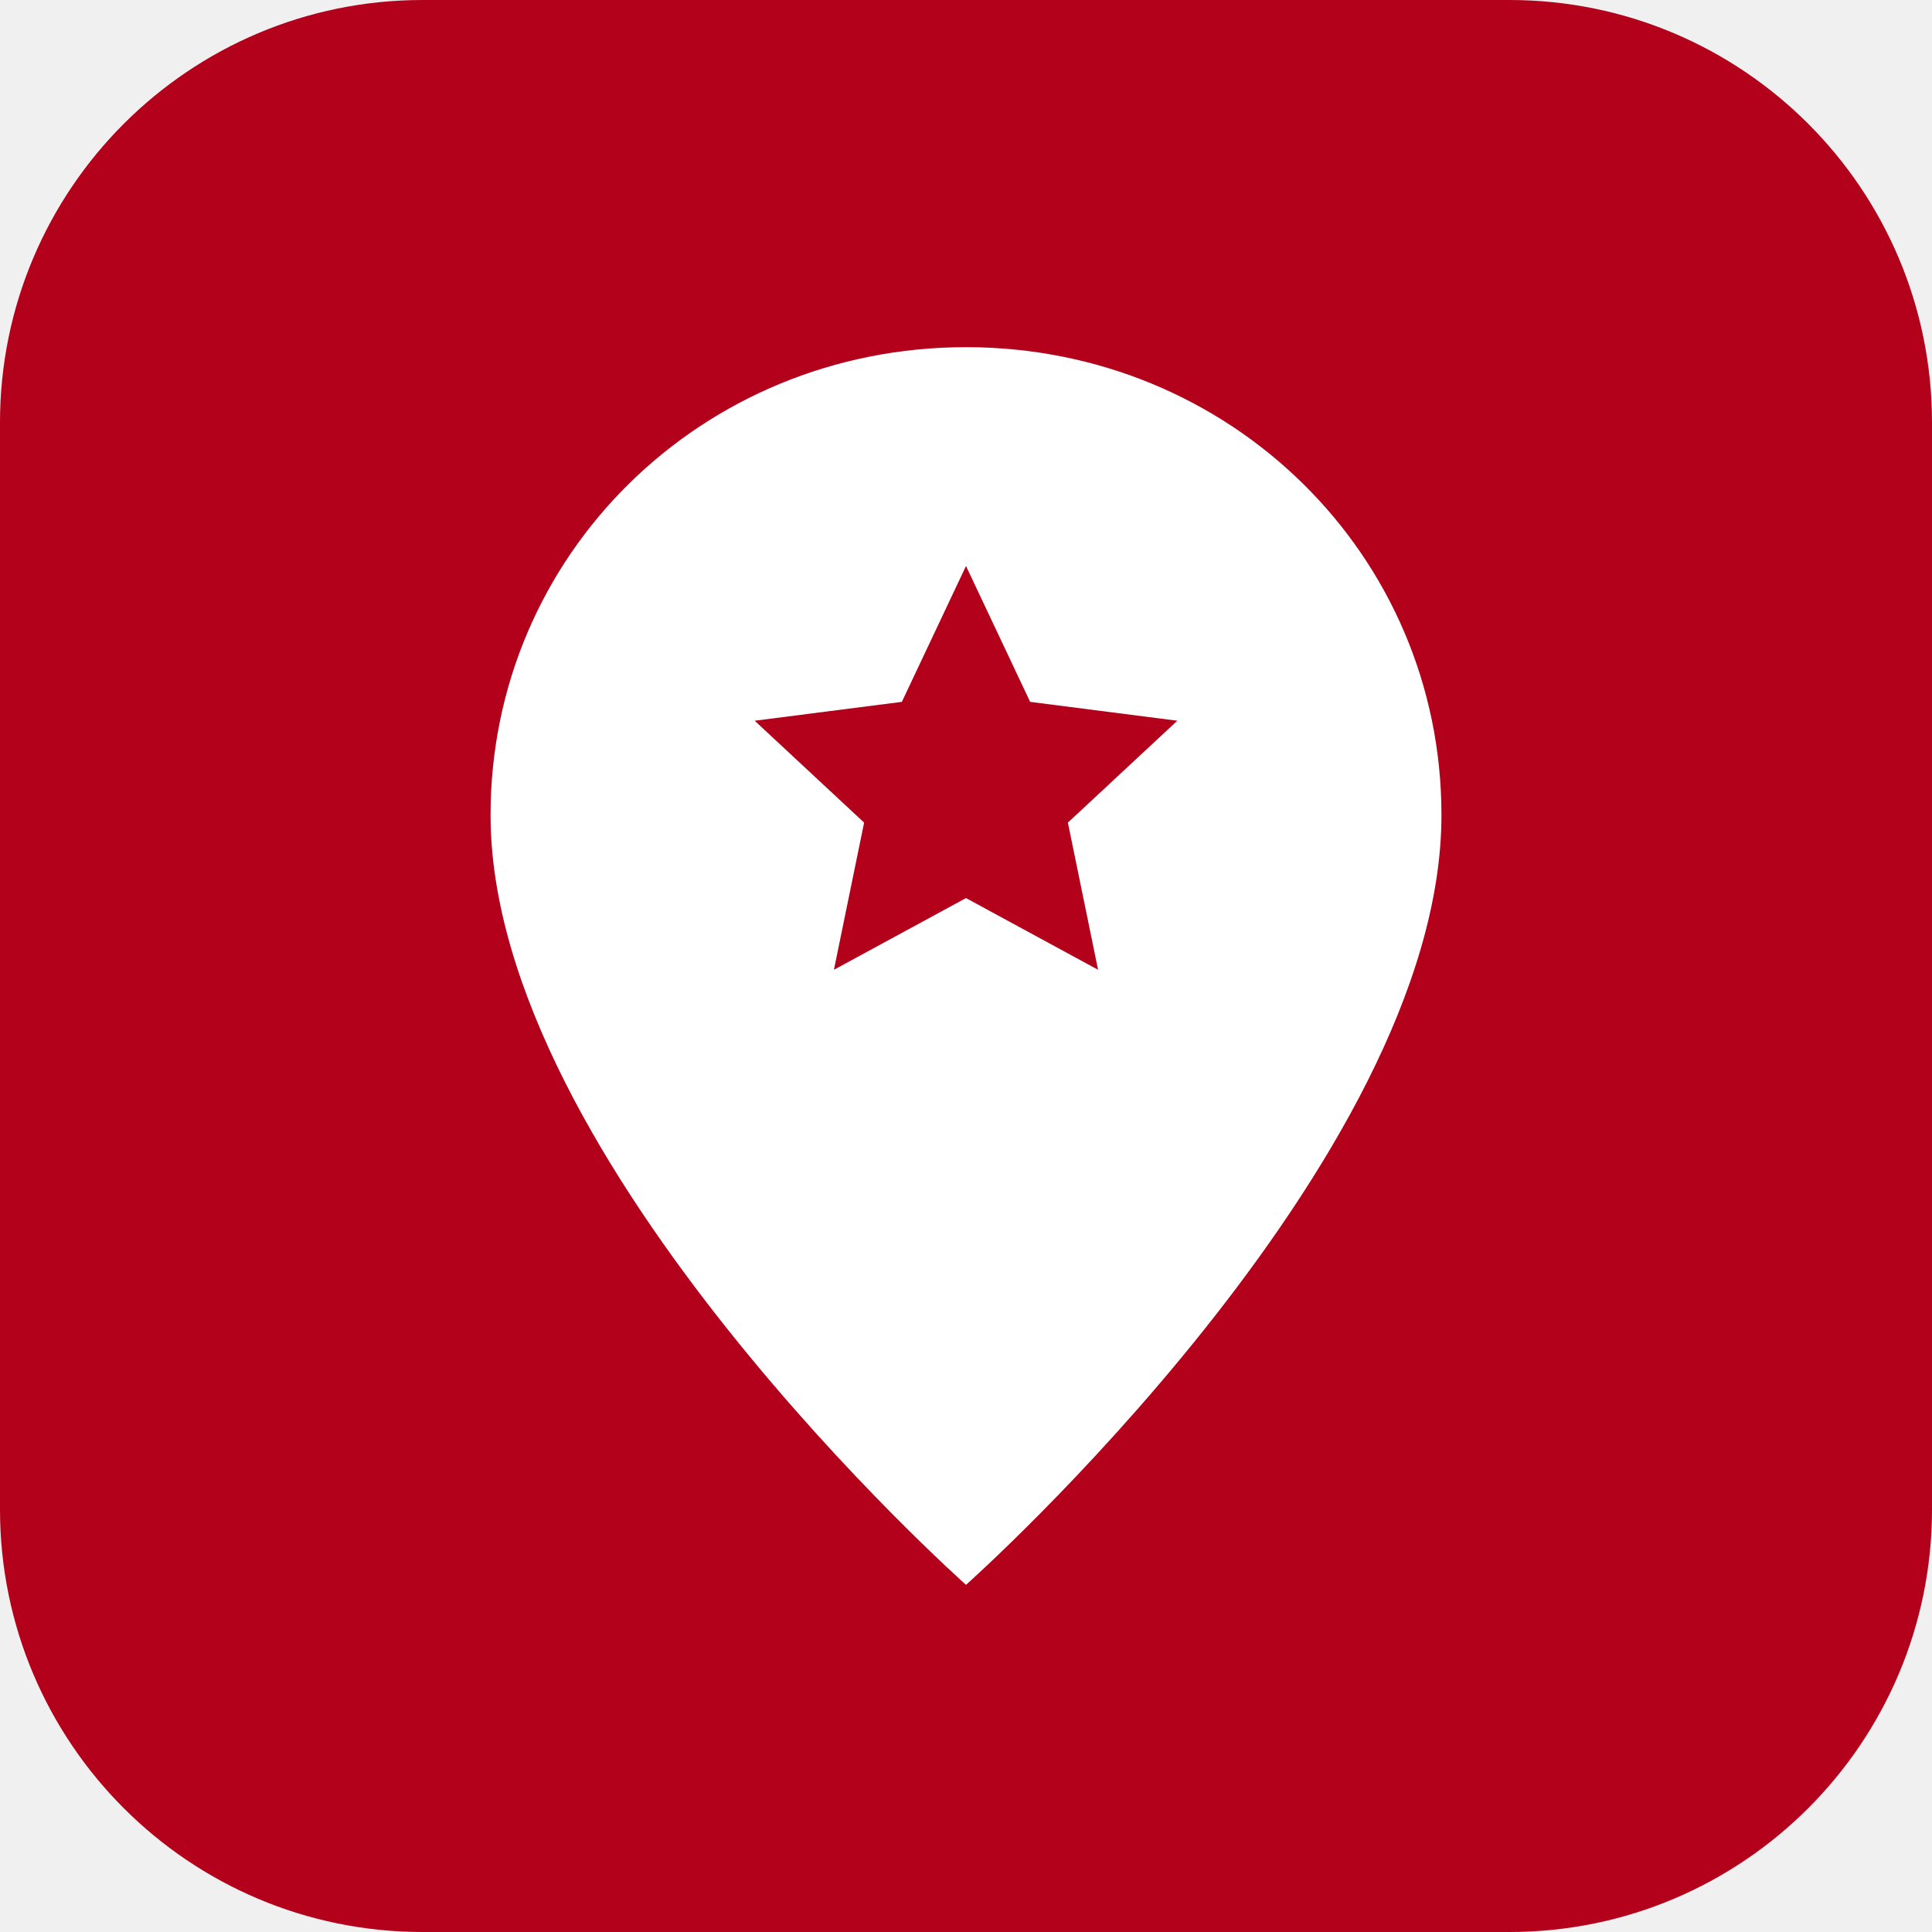
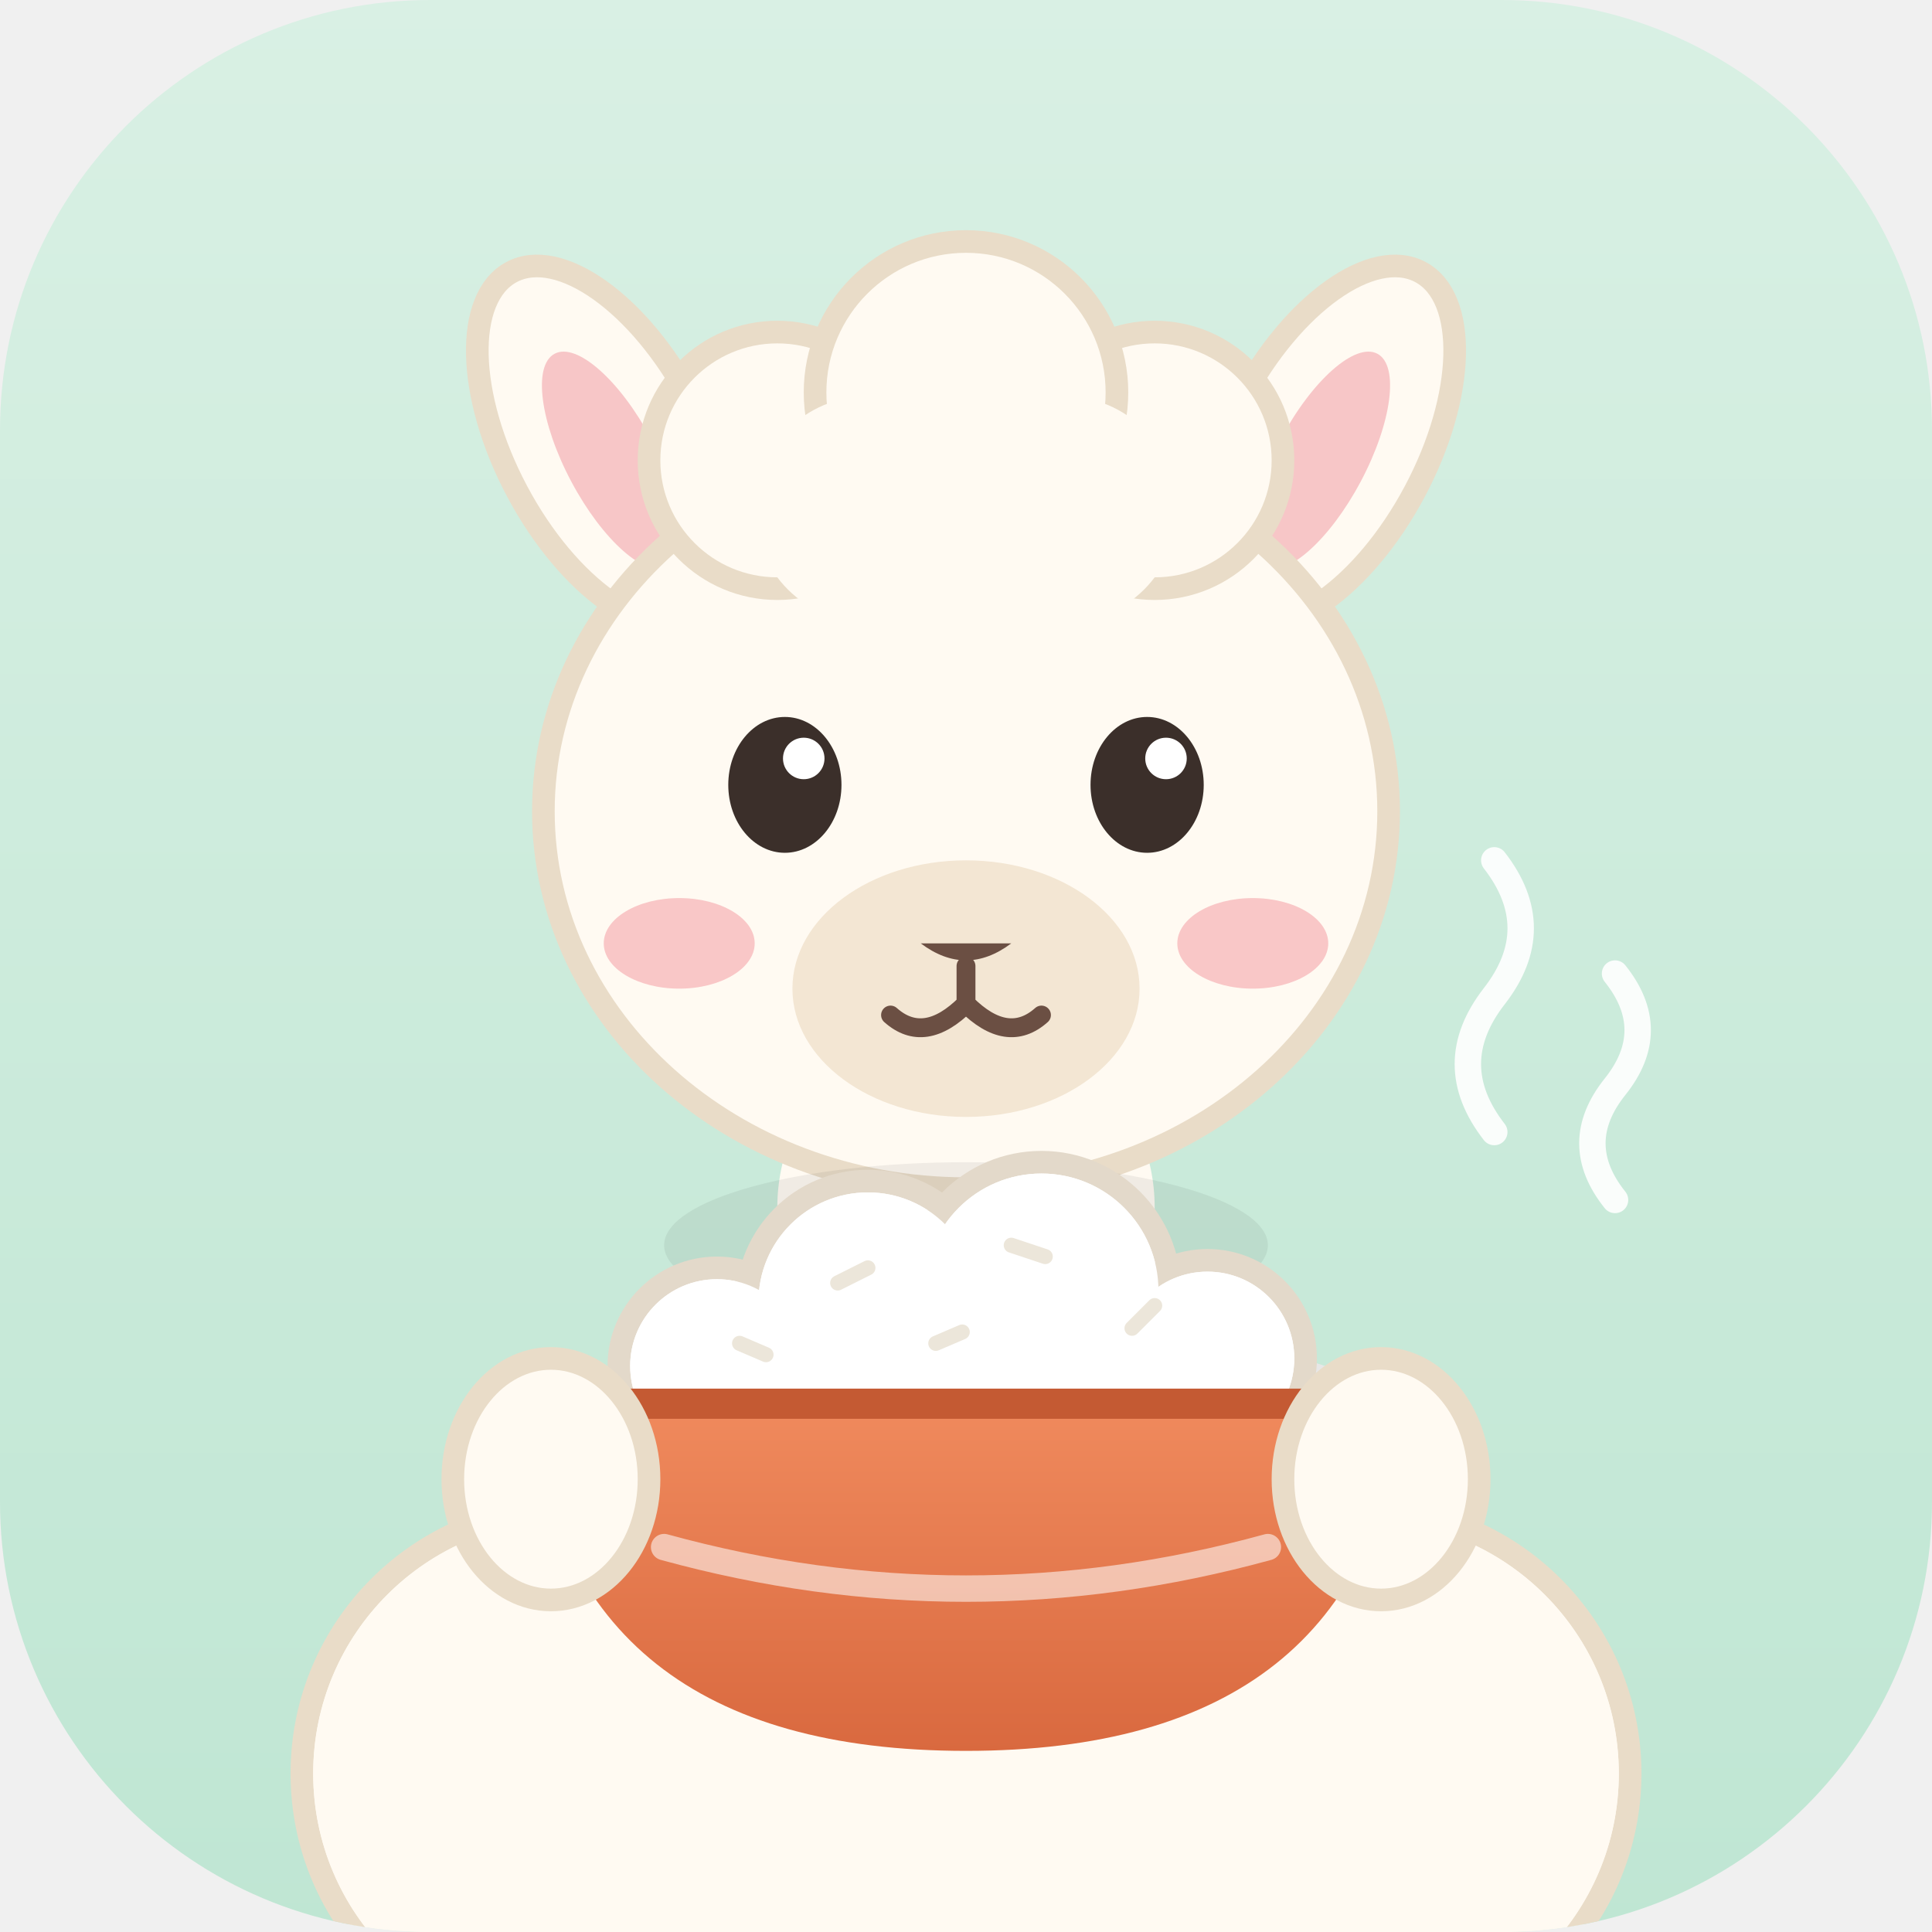
<svg xmlns="http://www.w3.org/2000/svg" viewBox="0 0 512 512">
-   <rect width="512" height="512" rx="112" fill="#b3001b" />
-   <path d="M256 92c-70 0-126 55-126 124 0 92 126 204 126 204s126-112 126-204c0-69-56-124-126-124z" fill="#fff" />
-   <path d="M256 150l17 36 39 5-29 27 8 39-35-19-35 19 8-39-29-27 39-5z" fill="#b3001b" />
+   <defs>
+     <linearGradient id="bg" x1="0" y1="0" x2="0" y2="1">
+       <stop offset="0" stop-color="#d9f0e4" />
+       <stop offset="1" stop-color="#bfe6d3" />
+     </linearGradient>
+     <linearGradient id="bowl" x1="0" y1="0" x2="0" y2="1">
+       <stop offset="0" stop-color="#f08a5d" />
+       <stop offset="1" stop-color="#d9693f" />
+     </linearGradient>
+     <clipPath id="r">
+       <rect width="512" height="512" rx="114" />
+     </clipPath>
+   </defs>
+   <g clip-path="url(#r)">
+     <rect width="512" height="512" fill="url(#bg)" />
+     <g fill="#fffaf2" stroke="#e9dcc8" stroke-width="6">
+       <circle cx="150" cy="470" r="70" />
+       <circle cx="256" cy="450" r="90" />
+       <circle cx="362" cy="470" r="70" />
+     </g>
+     <g fill="#fffaf2">
+       <circle cx="150" cy="470" r="67" />
+       <circle cx="256" cy="450" r="87" />
+       <circle cx="362" cy="470" r="67" />
+     </g>
+     <rect x="206" y="270" width="100" height="140" rx="50" fill="#fffaf2" />
+     <g stroke="#e9dcc8" stroke-width="6">
+       <ellipse cx="160" cy="118" rx="26" ry="52" transform="rotate(-28 160 118)" fill="#fffaf2" />
+       <ellipse cx="352" cy="118" rx="26" ry="52" transform="rotate(28 352 118)" fill="#fffaf2" />
+     </g>
+     <ellipse cx="162" cy="122" rx="12" ry="32" transform="rotate(-28 162 122)" fill="#f7c6c7" />
+     <ellipse cx="350" cy="122" rx="12" ry="32" transform="rotate(28 350 122)" fill="#f7c6c7" />
+     <ellipse cx="256" cy="215" rx="112" ry="100" fill="#fffaf2" stroke="#e9dcc8" stroke-width="6" />
+     <g fill="#fffaf2" stroke="#e9dcc8" stroke-width="6">
+       <circle cx="206" cy="122" r="34" />
+       <circle cx="306" cy="122" r="34" />
+       <circle cx="256" cy="104" r="40" />
+     </g>
+     <g fill="#fffaf2">
+       <circle cx="230" cy="135" r="30" />
+       <circle cx="282" cy="135" r="30" />
+       <circle cx="256" cy="140" r="30" />
+     </g>
+     <ellipse cx="208" cy="208" rx="15" ry="18" fill="#3b2f2a" />
+     <ellipse cx="304" cy="208" rx="15" ry="18" fill="#3b2f2a" />
+     <circle cx="213" cy="201" r="5.5" fill="#fff" />
+     <circle cx="309" cy="201" r="5.5" fill="#fff" />
+     <ellipse cx="180" cy="250" rx="20" ry="12" fill="#f7b5b8" opacity=".75" />
+     <ellipse cx="332" cy="250" rx="20" ry="12" fill="#f7b5b8" opacity=".75" />
+     <ellipse cx="256" cy="262" rx="46" ry="34" fill="#f3e6d3" />
+     <path d="M244 250 q12 9 24 0" fill="#6b4f43" />
+     <path d="M256 256 v10 M256 266 q-11 11 -20 3 M256 266 q11 11 20 3" stroke="#6b4f43" stroke-width="5" fill="none" stroke-linecap="round" />
+     <g>
+       <path d="M150 368 q106 -40 212 0" fill="#fff" stroke="#e7e7e7" stroke-width="4" />
+       <ellipse cx="256" cy="330" rx="80" ry="22" fill="#000" opacity=".06" />
+       <g fill="#fff" stroke="#e3d9ca" stroke-width="6">
+         <circle cx="190" cy="362" r="26" />
+         <circle cx="230" cy="345" r="32" />
+         <circle cx="276" cy="342" r="34" />
+         <circle cx="320" cy="360" r="26" />
+       </g>
+       <g fill="#fff">
+         <circle cx="190" cy="362" r="23" />
+         <circle cx="230" cy="345" r="29" />
+         <circle cx="276" cy="342" r="31" />
+         <circle cx="320" cy="360" r="23" />
+         <rect x="186" y="350" width="140" height="22" />
+       </g>
+       <g stroke="#ece6da" stroke-width="4" stroke-linecap="round">
+         <path d="M222 340 l8 -4" />
+         <path d="M268 330 l9 3" />
+         <path d="M300 352 l6 -6" />
+         <path d="M196 356 l7 3" />
+         <path d="M248 356 l7 -3" />
+       </g>
+       <path d="M140 372 h232 q-10 92 -116 92 q-106 0 -116 -92 z" fill="url(#bowl)" />
+       <path d="M140 372 h232" stroke="#c45a33" stroke-width="8" stroke-linecap="round" />
+       <path d="M176 410 q80 22 160 0" stroke="#fff" stroke-opacity=".55" stroke-width="7" fill="none" stroke-linecap="round" />
+     </g>
+     <ellipse cx="146" cy="392" rx="26" ry="32" fill="#fffaf2" stroke="#e9dcc8" stroke-width="6" />
+     <ellipse cx="366" cy="392" rx="26" ry="32" fill="#fffaf2" stroke="#e9dcc8" stroke-width="6" />
+     <g stroke="#fff" stroke-width="7" fill="none" stroke-linecap="round" opacity=".9">
+       <path d="M396 300 q-14 -18 0 -36 q14 -18 0 -36" />
+       <path d="M428 318 q-12 -15 0 -30 q12 -15 0 -30" />
+     </g>
+   </g>
</svg>
